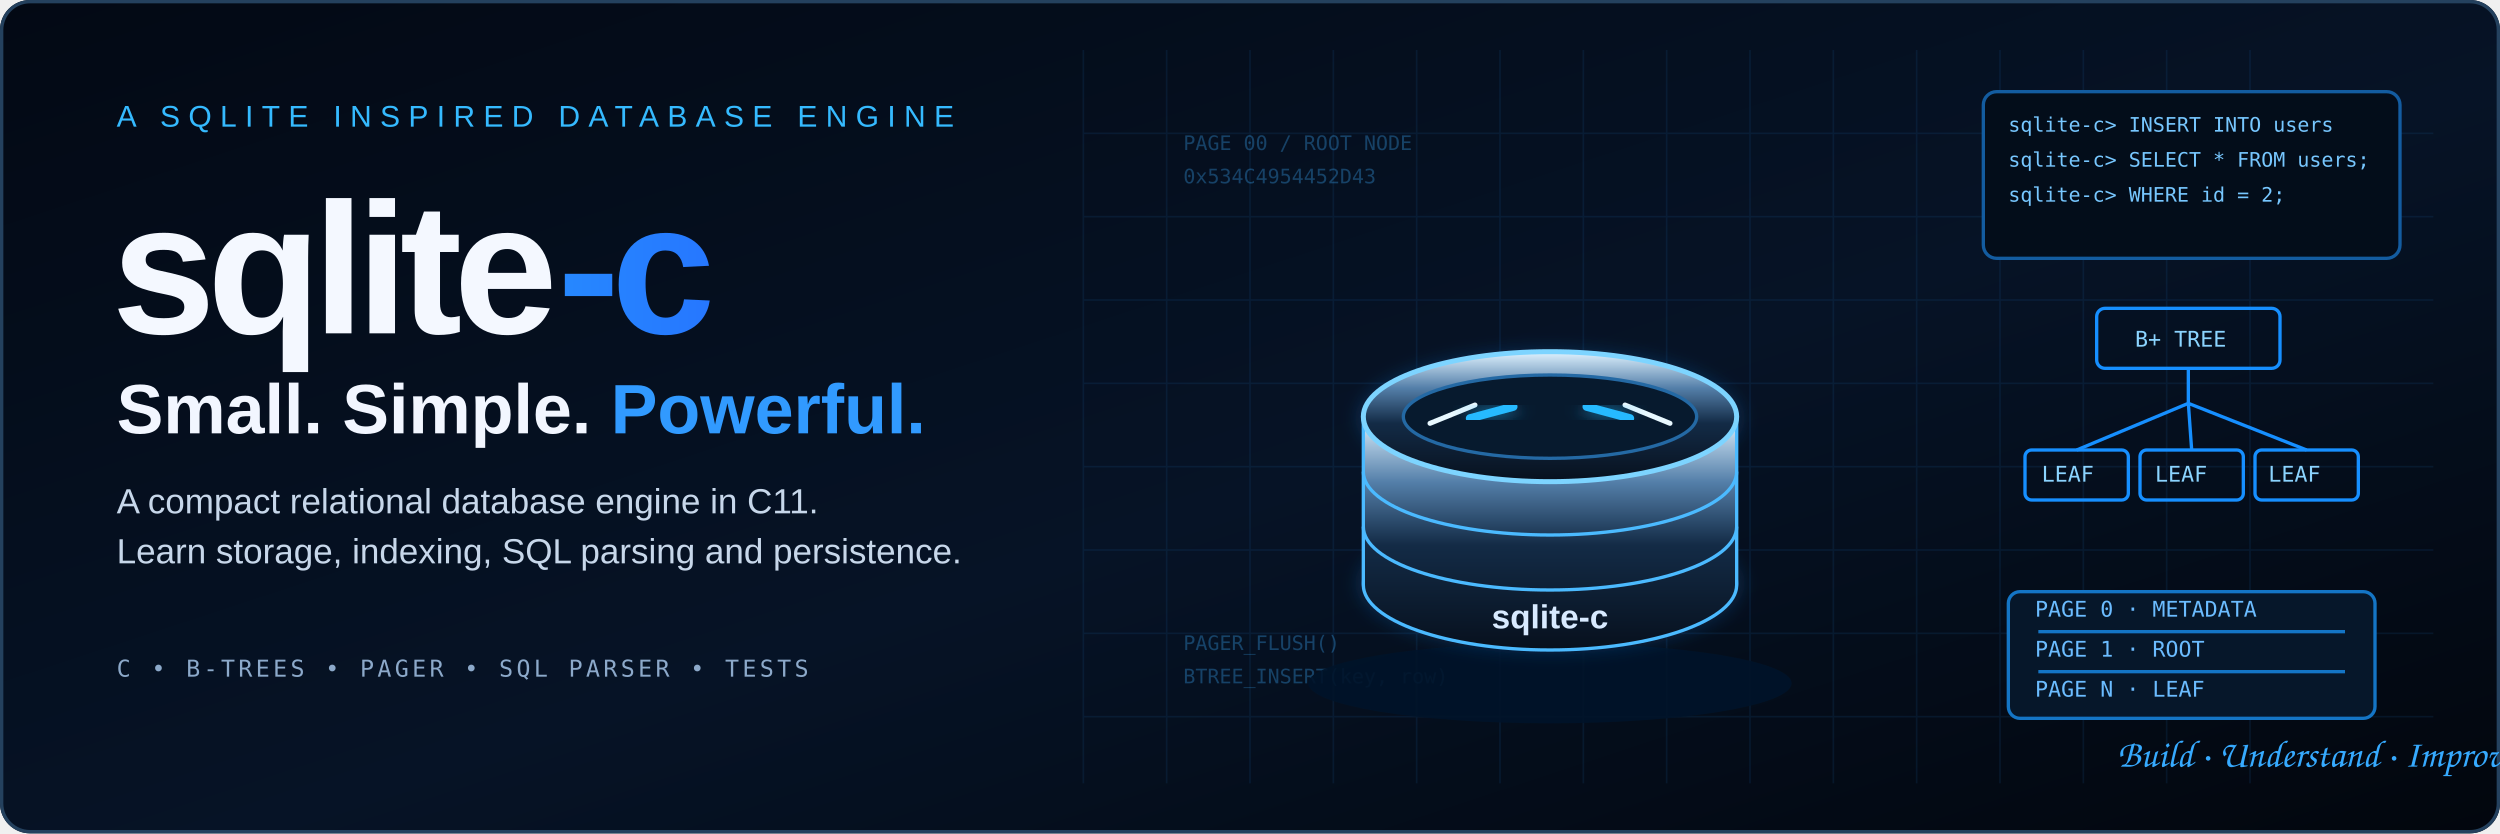
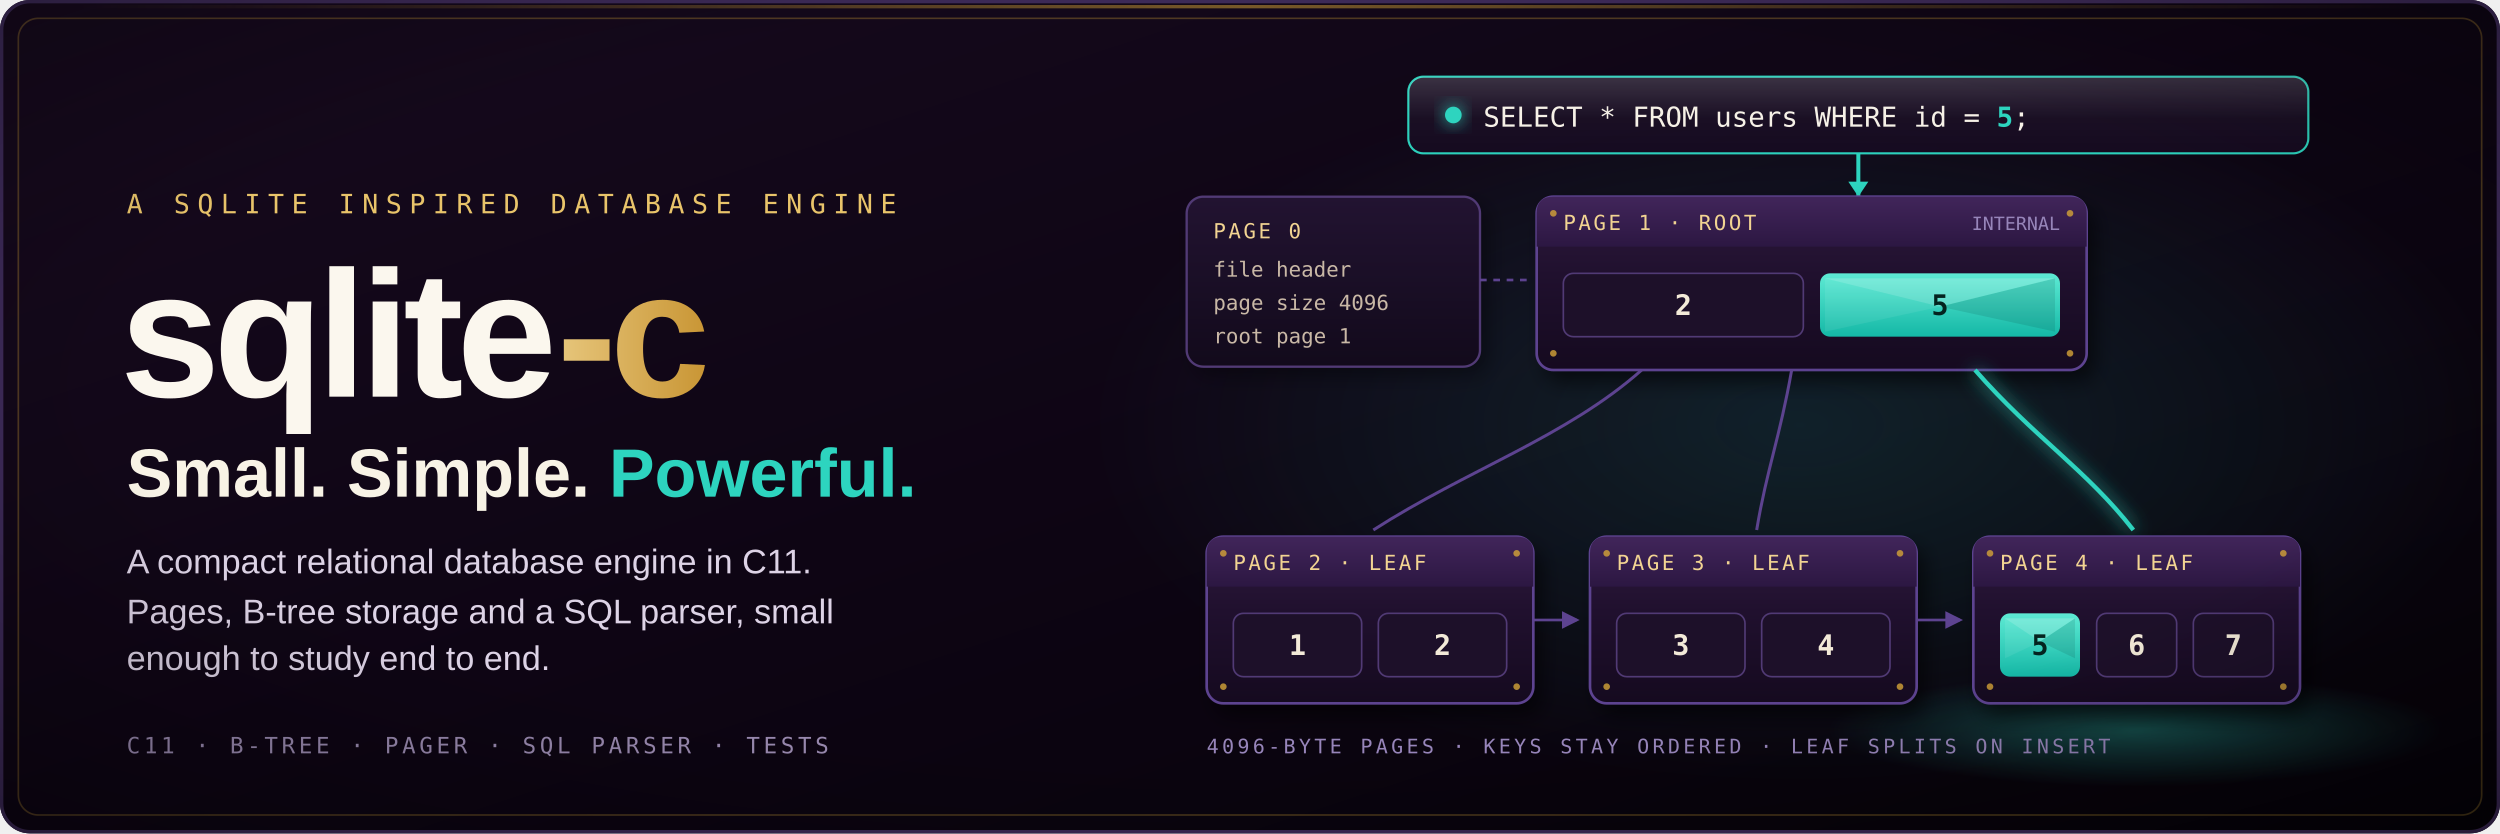
<svg xmlns="http://www.w3.org/2000/svg" width="1500" height="500" viewBox="0 0 1500 500" role="img" aria-labelledby="title desc">
  <defs>
-     <linearGradient id="bg" x1="0" y1="0" x2="1" y2="1">
-       <stop offset="0" stop-color="#030914" />
-       <stop offset=".55" stop-color="#061326" />
-       <stop offset="1" stop-color="#02060d" />
-     </linearGradient>
-     <linearGradient id="blue" x1="0" y1="0" x2="1" y2="0">
-       <stop offset="0" stop-color="#25baff" />
-       <stop offset="1" stop-color="#2677ff" />
-     </linearGradient>
-     <linearGradient id="metal" x1="0" y1="0" x2="0" y2="1">
-       <stop offset="0" stop-color="#e0f3ff" />
-       <stop offset=".28" stop-color="#547fa9" />
-       <stop offset=".55" stop-color="#132b46" />
-       <stop offset="1" stop-color="#07101d" />
-     </linearGradient>
-     <filter id="glow">
+     <linearGradient id="bgGrad" x1="0" y1="0" x2="1" y2="1">
+       <stop offset="0" stop-color="#170a1e" />
+       <stop offset=".5" stop-color="#0e0514" />
+       <stop offset="1" stop-color="#050208" />
+     </linearGradient>
+     <radialGradient id="halo" cx=".5" cy=".5" r=".5">
+       <stop offset="0" stop-color="#2dd4bf" stop-opacity=".14" />
+       <stop offset="1" stop-color="#2dd4bf" stop-opacity="0" />
+     </radialGradient>
+     <linearGradient id="titleBlue" x1="0" y1="0" x2="1" y2="0">
+       <stop offset="0" stop-color="#f7e08b" />
+       <stop offset=".42" stop-color="#d9ab3c" />
+       <stop offset=".54" stop-color="#ffedb5" />
+       <stop offset="1" stop-color="#c99635" />
+     </linearGradient>
+     <linearGradient id="nodeGrad" x1="0" y1="0" x2="0" y2="1">
+       <stop offset="0" stop-color="#2e1a3d" />
+       <stop offset=".45" stop-color="#20102e" />
+       <stop offset="1" stop-color="#150a1f" />
+     </linearGradient>
+     <linearGradient id="headGrad" x1="0" y1="0" x2="0" y2="1">
+       <stop offset="0" stop-color="#41255a" />
+       <stop offset="1" stop-color="#2c1742" />
+     </linearGradient>
+     <linearGradient id="amberGrad" x1="0" y1="0" x2="0" y2="1">
+       <stop offset="0" stop-color="#5eead4" />
+       <stop offset="1" stop-color="#14b8a6" />
+     </linearGradient>
+     <linearGradient id="cardGrad" x1="0" y1="0" x2="0" y2="1">
+       <stop offset="0" stop-color="#221331" />
+       <stop offset="1" stop-color="#120a1b" />
+     </linearGradient>
+     <filter id="soft" x="-40%" y="-40%" width="180%" height="180%">
+       <feGaussianBlur stdDeviation="6" />
+     </filter>
+     <filter id="glowAmber" x="-60%" y="-60%" width="220%" height="220%">
      <feGaussianBlur stdDeviation="5" result="b" />
      <feMerge>
        <feMergeNode in="b" />
        <feMergeNode in="SourceGraphic" />
      </feMerge>
    </filter>
+     <pattern id="grid" width="50" height="50" patternUnits="userSpaceOnUse">
+       <path d="M50 0H0V50" fill="none" stroke="#2a5b8f" stroke-width="1" />
+     </pattern>
+     <linearGradient id="rimGrad" x1="0" y1="0" x2="1" y2="0">
+       <stop offset="0" stop-color="#d4a437" stop-opacity="0" />
+       <stop offset=".5" stop-color="#d4a437" stop-opacity=".8" />
+       <stop offset="1" stop-color="#d4a437" stop-opacity="0" />
+     </linearGradient>
+     <linearGradient id="sheenGrad" x1="0" y1="0" x2="0" y2="1">
+       <stop offset="0" stop-color="#ffffff" stop-opacity=".16" />
+       <stop offset=".55" stop-color="#ffffff" stop-opacity=".02" />
+       <stop offset="1" stop-color="#ffffff" stop-opacity="0" />
+     </linearGradient>
+     <radialGradient id="vig" cx=".5" cy=".46" r=".78">
+       <stop offset=".58" stop-color="#000000" stop-opacity="0" />
+       <stop offset="1" stop-color="#000000" stop-opacity=".42" />
+     </radialGradient>
+     <radialGradient id="gemGlow" cx=".5" cy=".5" r=".5">
+       <stop offset="0" stop-color="#2dd4bf" stop-opacity=".34" />
+       <stop offset="1" stop-color="#2dd4bf" stop-opacity="0" />
+     </radialGradient>
  </defs>
-   <rect width="1500" height="500" rx="18" fill="url(#bg)" />
-   <rect x="1" y="1" width="1498" height="498" rx="17" fill="none" stroke="#24415e" stroke-width="2" />
-   <g opacity=".18" stroke="#15518a" stroke-width="1">
-     <path d="M650 30V470M700 30V470M750 30V470M800 30V470M850 30V470M900 30V470M950 30V470M1000 30V470M1050 30V470M1100 30V470M1150 30V470M1200 30V470M1250 30V470M1300 30V470M1350 30V470" />
-     <path d="M650 80H1460M650 130H1460M650 180H1460M650 230H1460M650 280H1460M650 330H1460M650 380H1460M650 430H1460" />
-   </g>
-   <g font-family="ui-monospace, SFMono-Regular, Consolas, monospace" fill="#3daeff" opacity=".32" font-size="12">
-     <text x="710" y="90">PAGE 00 / ROOT NODE</text>
-     <text x="710" y="110">0x534C4954452D43</text>
-     <text x="710" y="390">PAGER_FLUSH()</text>
-     <text x="710" y="410">BTREE_INSERT(key, row)</text>
-   </g>
-   <g transform="translate(70 76)">
-     <text x="0" y="0" fill="#35baff" font-family="Arial,Helvetica,sans-serif" font-size="18" letter-spacing="5">A SQLITE INSPIRED DATABASE ENGINE</text>
-     <text x="-3" y="124" fill="#f4f8ff" font-family="Arial,Helvetica,sans-serif" font-size="112" font-weight="800" letter-spacing="-5">sqlite<tspan fill="url(#blue)">-c</tspan>
+   <rect width="1500" height="500" rx="18" fill="url(#bgGrad)" />
+   <ellipse cx="1080" cy="255" rx="430" ry="215" fill="url(#halo)" />
+   <rect x="1" y="1" width="1498" height="498" rx="17" fill="none" stroke="#3d2a58" stroke-width="2" />
+   <rect x="46" y="3" width="1408" height="2" fill="url(#rimGrad)" opacity=".65" />
+   <rect x="11" y="11" width="1478" height="478" rx="12" fill="none" stroke="#d4a437" stroke-width="1" opacity=".32" />
+   <g transform="translate(76 0)">
+     <text x="0" y="128" fill="#e9c46a" font-family="ui-monospace, Consolas, monospace" font-size="16" letter-spacing="4.5">A SQLITE INSPIRED DATABASE ENGINE</text>
+     <text x="-4" y="238" fill="#fbf7ee" font-family="Arial, Helvetica, sans-serif" font-size="108" font-weight="800" letter-spacing="-4">sqlite<tspan fill="url(#titleBlue)">-c</tspan>
    </text>
-     <text x="0" y="184" fill="#f2f6ff" font-family="Arial,Helvetica,sans-serif" font-size="42" font-weight="700">Small. Simple. <tspan fill="#319aff">Powerful.</tspan>
+     <text x="0" y="298" fill="#f8f3e6" font-family="Arial, Helvetica, sans-serif" font-size="41" font-weight="700">Small. Simple. <tspan fill="#2dd4bf">Powerful.</tspan>
    </text>
-     <text x="0" y="232" fill="#c7d7ea" font-family="Arial,Helvetica,sans-serif" font-size="21">A compact relational database engine in C11.</text>
-     <text x="0" y="262" fill="#c7d7ea" font-family="Arial,Helvetica,sans-serif" font-size="21">Learn storage, indexing, SQL parsing and persistence.</text>
-     <text x="0" y="330" fill="#8ca9ca" font-family="ui-monospace,Consolas,monospace" font-size="14" letter-spacing="2">C  •  B-TREES  •  PAGER  •  SQL PARSER  •  TESTS</text>
-   </g>
-   <g transform="translate(930 255)">
-     <ellipse cx="0" cy="155" rx="145" ry="24" fill="#001329" opacity=".9" />
-     <g filter="url(#glow)" opacity=".7">
-       <ellipse cx="0" cy="-4" rx="112" ry="38" fill="none" stroke="#1d91ff" stroke-width="2" />
-       <ellipse cx="0" cy="95" rx="112" ry="38" fill="none" stroke="#1d91ff" stroke-width="2" />
-     </g>
-     <path d="M-112 -5V96C-112 117 -62 135 0 135S112 117 112 96V-5" fill="url(#metal)" stroke="#4bbaff" stroke-width="2" />
-     <ellipse cx="0" cy="-5" rx="112" ry="39" fill="url(#metal)" stroke="#7dd4ff" stroke-width="3" />
-     <ellipse cx="0" cy="-5" rx="88" ry="25" fill="#071a2e" stroke="#2469a4" stroke-width="2" />
-     <path d="M-112 28C-112 49 -62 66 0 66S112 49 112 28M-112 61C-112 82 -62 99 0 99S112 82 112 61" fill="none" stroke="#4bbaff" stroke-width="2" />
-     <path d="M-72 -1L-45 -12M45 -12L72 -1" stroke="#e8f8ff" stroke-width="3" stroke-linecap="round" />
-     <path d="M-48 -4L-22 -11M22 -11L48 -4" stroke="#27baff" stroke-width="5" stroke-linecap="round" filter="url(#glow)" />
-     <text x="0" y="122" text-anchor="middle" fill="#d8eaff" font-family="Arial,Helvetica,sans-serif" font-size="20" font-weight="700">sqlite-c</text>
-   </g>
-   <g transform="translate(1190 55)" stroke="#168fff" fill="none" stroke-width="2">
-     <rect x="0" y="0" width="250" height="100" rx="8" fill="#030d1a" stroke="#135ca0" />
-     <g font-family="ui-monospace,Consolas,monospace" font-size="12" stroke="none" fill="#77c7ff">
-       <text x="15" y="24">sqlite-c&gt; INSERT INTO users</text>
-       <text x="15" y="45">sqlite-c&gt; SELECT * FROM users;</text>
-       <text x="15" y="66">sqlite-c&gt; WHERE id = 2;</text>
-     </g>
-     <rect x="68" y="130" width="110" height="36" rx="5" />
-     <rect x="25" y="215" width="62" height="30" rx="4" />
-     <rect x="94" y="215" width="62" height="30" rx="4" />
-     <rect x="163" y="215" width="62" height="30" rx="4" />
-     <path d="M123 166V187L56 215M123 187L125 215M123 187L194 215" />
-     <g font-family="ui-monospace,Consolas,monospace" font-size="13" stroke="none" fill="#8bd4ff">
-       <text x="91" y="153">B+ TREE</text>
-       <text x="35" y="234">LEAF</text>
-       <text x="103" y="234">LEAF</text>
-       <text x="171" y="234">LEAF</text>
-     </g>
-     <g transform="translate(15 300)" stroke="#1475c5">
-       <rect width="220" height="76" rx="7" fill="#06172a" />
-       <path d="M18 24H202M18 48H202" />
-     </g>
-     <g font-family="ui-monospace,Consolas,monospace" font-size="13" stroke="none" fill="#6bbcff">
-       <text x="31" y="315">PAGE 0 · METADATA</text>
-       <text x="31" y="339">PAGE 1 · ROOT</text>
-       <text x="31" y="363">PAGE N · LEAF</text>
-     </g>
-   </g>
-   <text x="1390" y="460" fill="#36aaff" font-family="cursive" font-size="23" font-style="italic" text-anchor="middle">Build · Understand · Improve</text>
+     <text x="0" y="344" fill="#ddd3e6" font-family="Arial, Helvetica, sans-serif" font-size="20.5">A compact relational database engine in C11.</text>
+     <text x="0" y="374" fill="#ddd3e6" font-family="Arial, Helvetica, sans-serif" font-size="20.5">Pages, B-tree storage and a SQL parser, small</text>
+     <text x="0" y="402" fill="#ddd3e6" font-family="Arial, Helvetica, sans-serif" font-size="20.5">enough to study end to end.</text>
+     <g font-family="ui-monospace, Consolas, monospace" font-size="13.5" letter-spacing="2.2" fill="#9a8ab0">
+       <text x="0" y="452">C11  ·  B-TREE  ·  PAGER  ·  SQL PARSER  ·  TESTS</text>
+     </g>
+   </g>
+   <g>
+     <rect x="845" y="46" width="540" height="46" rx="9" fill="#150a20" stroke="#2dd4bf" stroke-width="1.3" opacity="0.98" />
+     <rect x="845" y="46" width="540" height="46" rx="9" fill="url(#sheenGrad)" />
+     <circle cx="872" cy="69" r="5" fill="#2dd4bf" filter="url(#glowAmber)" />
+     <text x="890" y="76" font-family="ui-monospace, Consolas, monospace" font-size="16.5" fill="#f6f1e7">SELECT * FROM users WHERE id = <tspan fill="#2dd4bf" font-weight="700">5</tspan>;</text>
+   </g>
+   <path d="M1115 92 V118" stroke="#2dd4bf" stroke-width="2.4" fill="none" />
+   <path d="M1115 118 l-6 -9 h12 Z" fill="#2dd4bf" />
+   <g>
+     <rect x="717" y="123" width="176" height="102" rx="10" fill="#000" opacity="0.4" filter="url(#soft)" />
+     <rect x="712" y="118" width="176" height="102" rx="10" fill="url(#cardGrad)" stroke="#513a75" stroke-width="1.4" />
+     <text x="728" y="143" font-family="ui-monospace, Consolas, monospace" font-size="12.5" letter-spacing="1.5" fill="#f2d492">PAGE 0</text>
+     <text x="728" y="166" font-family="ui-monospace, Consolas, monospace" font-size="12.5" fill="#c9b8a6">file header</text>
+     <text x="728" y="186" font-family="ui-monospace, Consolas, monospace" font-size="12.5" fill="#c9b8a6">page size 4096</text>
+     <text x="728" y="206" font-family="ui-monospace, Consolas, monospace" font-size="12.5" fill="#c9b8a6">root page 1</text>
+     <path d="M888 168 H918" stroke="#5d4390" stroke-width="1.6" stroke-dasharray="4 4" />
+   </g>
+   <rect x="927" y="125" width="330" height="104" rx="10" fill="#000000" opacity="0.58" filter="url(#soft)" />
+   <rect x="922" y="118" width="330" height="104" rx="10" fill="url(#nodeGrad)" stroke="#5d4390" stroke-width="1.6" />
+   <path d="M932 118 H1242 Q1252 118 1252 128 V148 H922 V128 Q922 118 932 118 Z" fill="url(#headGrad)" />
+   <text x="938" y="138" font-family="ui-monospace, Consolas, monospace" font-size="12.5" letter-spacing="1.5" fill="#f2d492">PAGE 1 · ROOT</text>
+   <text x="1236" y="138" text-anchor="end" font-family="ui-monospace, Consolas, monospace" font-size="11" fill="#9785ba">INTERNAL</text>
+   <rect x="938.0" y="164" width="144.0" height="38" rx="6" fill="#1d1029" stroke="#513a75" stroke-width="1" />
+   <text x="1010.0" y="189" text-anchor="middle" font-family="ui-monospace, Consolas, monospace" font-size="17" font-weight="700" fill="#f3ead8">2</text>
+   <rect x="1092.0" y="164" width="144.0" height="38" rx="6" fill="url(#amberGrad)" stroke="#513a75" stroke-width="0" />
+   <polygon points="1095,167 1233,167 1164,184" fill="#ffffff" opacity=".20" />
+   <polygon points="1095,167 1164,184 1095,199" fill="#ffffff" opacity=".07" />
+   <polygon points="1233,167 1164,184 1233,199" fill="#04241f" opacity=".12" />
+   <text x="1164.0" y="189" text-anchor="middle" font-family="ui-monospace, Consolas, monospace" font-size="17" font-weight="700" fill="#04241f">5</text>
+   <g stroke="#5d4390" stroke-width="1.8" fill="none">
+     <path d="M985 222 C 940 262, 880 282, 824 318" />
+     <path d="M1075 222 C 1068 262, 1060 282, 1054 318" />
+   </g>
+   <path d="M1185 222 C 1220 262, 1252 282, 1280 318" stroke="#2dd4bf" stroke-width="2.6" fill="none" filter="url(#glowAmber)" />
+   <ellipse cx="1282" cy="438" rx="185" ry="34" fill="url(#gemGlow)" />
+   <rect x="729" y="329" width="196" height="100" rx="10" fill="#000000" opacity="0.58" filter="url(#soft)" />
+   <rect x="724" y="322" width="196" height="100" rx="10" fill="url(#nodeGrad)" stroke="#5d4390" stroke-width="1.6" />
+   <path d="M734 322 H910 Q920 322 920 332 V352 H724 V332 Q724 322 734 322 Z" fill="url(#headGrad)" />
+   <text x="740" y="342" font-family="ui-monospace, Consolas, monospace" font-size="12.5" letter-spacing="1.5" fill="#f2d492">PAGE 2 · LEAF</text>
+   <text x="904" y="342" text-anchor="end" font-family="ui-monospace, Consolas, monospace" font-size="11" fill="#9785ba" />
+   <rect x="740.0" y="368" width="77.0" height="38" rx="6" fill="#1d1029" stroke="#513a75" stroke-width="1" />
+   <text x="778.5" y="393" text-anchor="middle" font-family="ui-monospace, Consolas, monospace" font-size="17" font-weight="700" fill="#f3ead8">1</text>
+   <rect x="827.0" y="368" width="77.0" height="38" rx="6" fill="#1d1029" stroke="#513a75" stroke-width="1" />
+   <text x="865.5" y="393" text-anchor="middle" font-family="ui-monospace, Consolas, monospace" font-size="17" font-weight="700" fill="#f3ead8">2</text>
+   <rect x="959" y="329" width="196" height="100" rx="10" fill="#000000" opacity="0.58" filter="url(#soft)" />
+   <rect x="954" y="322" width="196" height="100" rx="10" fill="url(#nodeGrad)" stroke="#5d4390" stroke-width="1.6" />
+   <path d="M964 322 H1140 Q1150 322 1150 332 V352 H954 V332 Q954 322 964 322 Z" fill="url(#headGrad)" />
+   <text x="970" y="342" font-family="ui-monospace, Consolas, monospace" font-size="12.5" letter-spacing="1.5" fill="#f2d492">PAGE 3 · LEAF</text>
+   <text x="1134" y="342" text-anchor="end" font-family="ui-monospace, Consolas, monospace" font-size="11" fill="#9785ba" />
+   <rect x="970.0" y="368" width="77.0" height="38" rx="6" fill="#1d1029" stroke="#513a75" stroke-width="1" />
+   <text x="1008.5" y="393" text-anchor="middle" font-family="ui-monospace, Consolas, monospace" font-size="17" font-weight="700" fill="#f3ead8">3</text>
+   <rect x="1057.0" y="368" width="77.0" height="38" rx="6" fill="#1d1029" stroke="#513a75" stroke-width="1" />
+   <text x="1095.5" y="393" text-anchor="middle" font-family="ui-monospace, Consolas, monospace" font-size="17" font-weight="700" fill="#f3ead8">4</text>
+   <rect x="1189" y="329" width="196" height="100" rx="10" fill="#000000" opacity="0.58" filter="url(#soft)" />
+   <rect x="1184" y="322" width="196" height="100" rx="10" fill="url(#nodeGrad)" stroke="#5d4390" stroke-width="1.6" />
+   <path d="M1194 322 H1370 Q1380 322 1380 332 V352 H1184 V332 Q1184 322 1194 322 Z" fill="url(#headGrad)" />
+   <text x="1200" y="342" font-family="ui-monospace, Consolas, monospace" font-size="12.5" letter-spacing="1.5" fill="#f2d492">PAGE 4 · LEAF</text>
+   <text x="1364" y="342" text-anchor="end" font-family="ui-monospace, Consolas, monospace" font-size="11" fill="#9785ba" />
+   <rect x="1200.0" y="368" width="48.0" height="38" rx="6" fill="url(#amberGrad)" stroke="#513a75" stroke-width="0" />
+   <polygon points="1203,371 1245,371 1224,385" fill="#ffffff" opacity=".20" />
+   <polygon points="1203,371 1224,385 1203,395" fill="#ffffff" opacity=".07" />
+   <polygon points="1245,371 1224,385 1245,395" fill="#04241f" opacity=".12" />
+   <text x="1224.0" y="393" text-anchor="middle" font-family="ui-monospace, Consolas, monospace" font-size="17" font-weight="700" fill="#04241f">5</text>
+   <rect x="1258.0" y="368" width="48.0" height="38" rx="6" fill="#1d1029" stroke="#513a75" stroke-width="1" />
+   <text x="1282.0" y="393" text-anchor="middle" font-family="ui-monospace, Consolas, monospace" font-size="17" font-weight="700" fill="#f3ead8">6</text>
+   <rect x="1316.0" y="368" width="48.0" height="38" rx="6" fill="#1d1029" stroke="#513a75" stroke-width="1" />
+   <text x="1340.0" y="393" text-anchor="middle" font-family="ui-monospace, Consolas, monospace" font-size="17" font-weight="700" fill="#f3ead8">7</text>
+   <g stroke="#5d4390" stroke-width="1.6">
+     <path d="M920 372 H946" />
+     <path d="M946 372 l-8 -4 v8 Z" fill="#5d4390" />
+     <path d="M1150 372 H1176" />
+     <path d="M1176 372 l-8 -4 v8 Z" fill="#5d4390" />
+   </g>
+   <text x="724" y="452" font-family="ui-monospace, Consolas, monospace" font-size="12" letter-spacing="2" fill="#9785ba">4096-BYTE PAGES · KEYS STAY ORDERED · LEAF SPLITS ON INSERT</text>
+   <text x="1424" y="86" text-anchor="end" font-family="ui-monospace, Consolas, monospace" font-size="12" letter-spacing="2.5" fill="#5f87ad" />
+   <g fill="#d4a437" opacity=".8">
+     <circle cx="932" cy="128" r="2" />
+     <circle cx="1242" cy="128" r="2" />
+     <circle cx="932" cy="212" r="2" />
+     <circle cx="1242" cy="212" r="2" />
+     <circle cx="734" cy="332" r="2" />
+     <circle cx="910" cy="332" r="2" />
+     <circle cx="734" cy="412" r="2" />
+     <circle cx="910" cy="412" r="2" />
+     <circle cx="964" cy="332" r="2" />
+     <circle cx="1140" cy="332" r="2" />
+     <circle cx="964" cy="412" r="2" />
+     <circle cx="1140" cy="412" r="2" />
+     <circle cx="1194" cy="332" r="2" />
+     <circle cx="1370" cy="332" r="2" />
+     <circle cx="1194" cy="412" r="2" />
+     <circle cx="1370" cy="412" r="2" />
+   </g>
+   <g id="lookup-anim">
+     <rect x="845" y="46" width="540" height="46" rx="9" fill="none" stroke="#5eead4" stroke-width="2" opacity="0">
+       <animate attributeName="opacity" values="0;0.85;0.85;0;0" keyTimes="0;0.03;0.16;0.22;1" dur="12s" repeatCount="indefinite" />
+     </rect>
+     <g transform="translate(872 69)">
+       <circle r="9" fill="none" stroke="#5eead4" stroke-width="2" opacity="0">
+         <animateTransform attributeName="transform" type="scale" additive="sum" values="0.4;0.4;1.2;1.9;1.9" keyTimes="0;0.01;0.05;0.09;1" dur="12s" repeatCount="indefinite" />
+         <animate attributeName="opacity" values="0;0.8;0.8;0;0" keyTimes="0;0.02;0.05;0.09;1" dur="12s" repeatCount="indefinite" />
+       </circle>
+     </g>
+     <g transform="translate(872 69)">
+       <circle r="4.5" fill="#5eead4" filter="url(#glowAmber)" opacity="0">
+         <animateTransform attributeName="transform" type="translate" additive="sum" values="0 0;0 0;243 35;243 35" keyTimes="0;0.06;0.13;1" dur="12s" repeatCount="indefinite" />
+         <animate attributeName="opacity" values="0;0;1;1;0;0" keyTimes="0;0.05;0.07;0.12;0.14;1" dur="12s" repeatCount="indefinite" />
+       </circle>
+     </g>
+     <rect x="938" y="164" width="144" height="38" rx="6" fill="#2dd4bf" opacity="0">
+       <animate attributeName="opacity" values="0;0;0.28;0;0" keyTimes="0;0.15;0.18;0.23;1" dur="12s" repeatCount="indefinite" />
+     </rect>
+     <rect x="1092" y="164" width="144" height="38" rx="6" fill="#ffffff" opacity="0">
+       <animate attributeName="opacity" values="0;0;0.5;0;0" keyTimes="0;0.21;0.24;0.30;1" dur="12s" repeatCount="indefinite" />
+     </rect>
+     <g transform="translate(1164 183)">
+       <circle r="12" fill="none" stroke="#5eead4" stroke-width="2" opacity="0">
+         <animateTransform attributeName="transform" type="scale" additive="sum" values="0.5;0.5;1.1;1.7;1.7" keyTimes="0;0.21;0.26;0.33;1" dur="12s" repeatCount="indefinite" />
+         <animate attributeName="opacity" values="0;0;0.85;0;0" keyTimes="0;0.21;0.25;0.33;1" dur="12s" repeatCount="indefinite" />
+       </circle>
+     </g>
+     <g transform="translate(1164 183)">
+       <circle r="4.5" fill="#5eead4" filter="url(#glowAmber)" opacity="0">
+         <animateTransform attributeName="transform" type="translate" additive="sum" values="0 0;0 0;21 47;80 95;116 132;60 204;60 204" keyTimes="0;0.27;0.295;0.315;0.33;0.355;1" dur="12s" repeatCount="indefinite" />
+         <animate attributeName="opacity" values="0;0;1;1;0;0" keyTimes="0;0.265;0.28;0.345;0.36;1" dur="12s" repeatCount="indefinite" />
+       </circle>
+     </g>
+     <ellipse cx="1282" cy="438" rx="215" ry="46" fill="url(#gemGlow)" opacity="0">
+       <animate attributeName="opacity" values="0;0;0.95;0.95;0;0" keyTimes="0;0.36;0.46;0.78;0.92;1" dur="12s" repeatCount="indefinite" />
+     </ellipse>
+     <rect x="1200" y="368" width="48" height="38" rx="6" fill="#ffffff" opacity="0">
+       <animate attributeName="opacity" values="0;0;0.55;0;0" keyTimes="0;0.36;0.39;0.47;1" dur="12s" repeatCount="indefinite" />
+     </rect>
+     <g transform="translate(1224 387)">
+       <circle r="10" fill="none" stroke="#5eead4" stroke-width="2" opacity="0">
+         <animateTransform attributeName="transform" type="scale" additive="sum" values="0.5;0.5;1.2;2.1;2.1" keyTimes="0;0.36;0.42;0.50;1" dur="12s" repeatCount="indefinite" />
+         <animate attributeName="opacity" values="0;0;0.9;0;0" keyTimes="0;0.36;0.40;0.50;1" dur="12s" repeatCount="indefinite" />
+       </circle>
+     </g>
+   </g>
+   <rect width="1500" height="500" rx="18" fill="url(#vig)" />
</svg>
